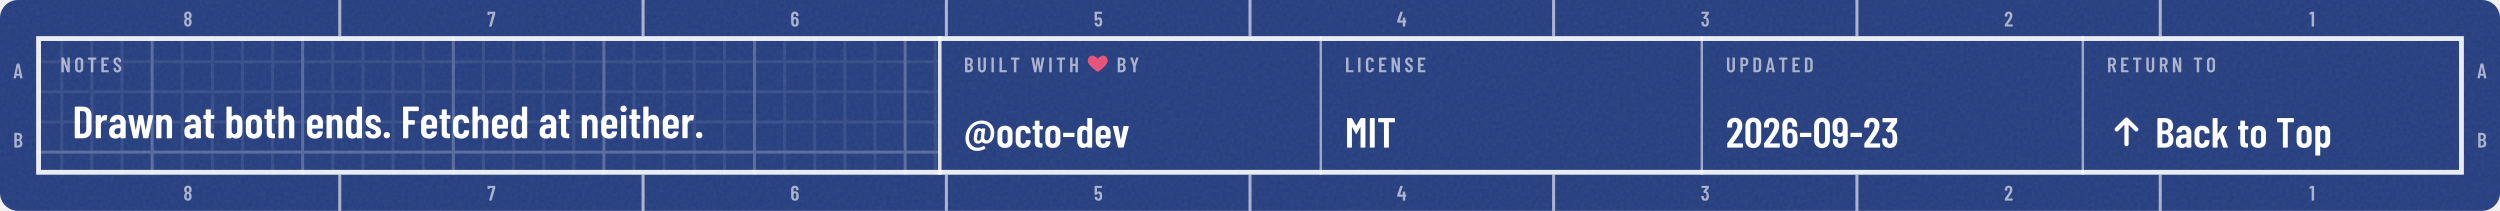
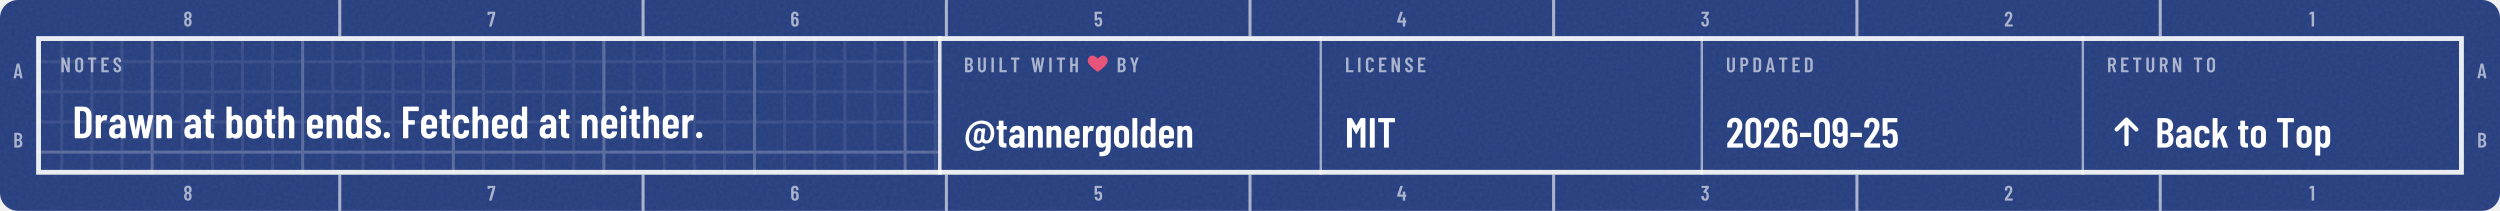
<svg xmlns="http://www.w3.org/2000/svg" width="830" height="70" viewBox="0 0 830 70" role="img" aria-labelledby="t d">
  <defs>
    <clipPath id="kc1">
      <rect x="0" y="0" width="830" height="70" rx="6" />
    </clipPath>
    <filter id="kn2" x="0" y="0" width="100%" height="100%">
      <feTurbulence type="fractalNoise" baseFrequency=".85" numOctaves="2" stitchTiles="stitch" />
      <feColorMatrix values="0 0 0 0 1 0 0 0 0 1 0 0 0 0 1 0 0 0 0.06 0" />
    </filter>
    <pattern id="kp3" width="10" height="10" patternUnits="userSpaceOnUse">
      <path d="M10 .5H.5V10" fill="none" stroke="#FFFFFF" stroke-opacity="0.075" />
    </pattern>
    <pattern id="kp4" width="50" height="50" patternUnits="userSpaceOnUse">
      <path d="M50 .5H.5V50" fill="none" stroke="#FFFFFF" stroke-opacity="0.16" />
    </pattern>
    <clipPath id="kc5">
      <path clip-rule="evenodd" d="M12 12h806v46h-806zM312 12h506v46h-506z" />
    </clipPath>
    <path id="m45" d="M27 263V339Q27 344 30 348Q34 351 39 351H286Q291 351 294 348Q298 344 298 339V263Q298 258 294 254Q291 251 286 251H39Q34 251 30 254Q27 258 27 263Z" />
    <path id="m46" d="M35 69Q35 100 55 120Q75 140 106 140Q137 140 156 120Q176 100 176 69Q176 38 156 18Q136 -2 106 -2Q75 -2 55 18Q35 38 35 69Z" />
    <path id="m48" d="M38 183V517Q38 604 89 658Q140 711 224 711Q309 711 360 658Q412 604 412 517V183Q412 96 360 42Q309 -11 224 -11Q140 -11 89 42Q38 96 38 183ZM296 176V524Q296 563 276 586Q257 610 224 610Q192 610 173 586Q154 563 154 524V176Q154 137 173 114Q192 90 224 90Q257 90 276 114Q296 137 296 176Z" />
    <path id="m49" d="M122 700H218Q223 700 226 696Q230 693 230 688V12Q230 7 226 4Q223 0 218 0H126Q121 0 118 4Q114 7 114 12V576Q114 578 112 580Q111 582 109 581L27 565H24Q13 565 13 576L10 643Q10 653 18 657L107 697Q114 700 122 700Z" />
    <path id="m50" d="M173 100H392Q397 100 400 96Q404 93 404 88V12Q404 7 400 4Q397 0 392 0H43Q38 0 34 4Q31 7 31 12V92Q31 101 36 107L75 160Q114 212 152 266Q189 320 215 363Q273 459 273 522Q273 562 256 585Q238 608 209 608Q180 608 163 586Q146 563 147 526V487Q147 482 144 478Q140 475 135 475H41Q36 475 32 478Q29 482 29 487V530Q33 610 84 659Q134 708 214 708Q293 708 342 656Q390 605 390 521Q390 471 373 422Q356 373 319 317Q294 277 260 229Q225 181 214 166Q184 126 170 106Q168 104 169 102Q170 100 173 100Z" />
    <path id="m51" d="M387 218Q387 169 380 134Q368 66 326 29Q283 -8 210 -8Q134 -8 86 32Q38 73 32 143Q30 165 28 207Q28 219 40 219H132Q144 219 144 207Q146 173 148 156Q153 125 169 108Q185 92 210 92Q234 92 250 108Q266 123 271 152Q276 182 276 230Q276 281 269 315Q263 341 248 355Q233 369 210 369Q195 369 183 360Q177 356 174 356Q172 356 166 360L119 408Q115 412 115 417Q115 421 118 425L243 595Q245 597 244 599Q242 601 239 601H49Q44 601 40 604Q37 608 37 613V688Q37 693 40 696Q44 700 49 700H373Q378 700 382 696Q385 693 385 688V609Q385 602 380 594L266 438Q262 432 268 431Q309 426 338 392Q368 358 378 307Q387 267 387 218Z" />
    <path id="m52" d="M443 275V194Q443 189 440 186Q436 182 431 182H401Q396 182 396 177V12Q396 7 392 4Q389 0 384 0H292Q287 0 284 4Q280 7 280 12V177Q280 182 275 182H29Q24 182 20 186Q17 189 17 194V259Q17 268 19 274L158 690Q161 700 171 700H271Q277 700 280 696Q283 693 281 686L153 293Q152 287 157 287H275Q280 287 280 292V412Q280 417 284 420Q287 424 292 424H384Q389 424 392 420Q396 417 396 412V292Q396 287 401 287H431Q436 287 440 284Q443 280 443 275Z" />
    <path id="m53" d="M400 216Q400 175 396 146Q391 72 344 32Q297 -8 219 -8Q145 -8 99 30Q53 68 43 144L40 172Q40 184 52 184H144Q156 184 157 172Q157 166 159 154Q171 92 219 92Q244 92 260 108Q275 124 280 153Q284 178 284 217Q284 254 278 281Q273 307 258 322Q242 336 219 336Q171 336 157 290Q154 279 144 279H51Q46 279 42 282Q39 286 39 291V688Q39 693 42 696Q46 700 51 700H377Q382 700 386 696Q389 693 389 688V612Q389 607 386 604Q382 600 377 600H160Q155 600 155 595V400Q155 397 157 396Q159 396 161 398Q178 416 202 426Q227 437 254 437Q314 437 350 398Q387 360 394 290Q400 259 400 216Z" />
    <path id="m54" d="M401 216Q401 193 399 151Q394 75 346 34Q299 -8 221 -8Q147 -8 101 30Q55 69 46 144Q40 171 40 207L39 532Q39 613 88 660Q138 708 219 708Q295 708 343 660Q391 612 391 532V507Q391 502 388 498Q384 495 379 495H287Q282 495 278 498Q275 502 275 507V526Q275 560 258 582Q242 605 219 605Q191 605 174 583Q156 561 156 526V423Q156 420 158 419Q160 418 162 420Q191 447 234 447Q303 447 346 403Q389 359 396 286Q401 253 401 216ZM284 224Q284 250 279 295Q267 353 220 353Q196 353 180 338Q165 322 160 292Q156 257 156 224Q156 195 159 157Q164 125 180 108Q195 91 220 91Q245 91 260 109Q276 127 281 160Q284 196 284 224Z" />
    <path id="m55" d="M90 13 255 594Q257 600 251 600H116Q111 600 111 595V559Q111 554 108 550Q104 547 99 547H28Q23 547 20 550Q16 554 16 559L17 688Q17 693 20 696Q24 700 29 700H368Q373 700 376 696Q380 693 380 688V607Q380 603 378 593L211 10Q208 0 197 0H100Q87 0 90 13Z" />
    <path id="m56" d="M325 364Q358 345 375 306Q396 259 396 200Q396 147 380 107Q360 53 318 22Q275 -8 216 -8Q158 -8 116 22Q73 52 53 106Q38 148 38 200Q38 259 56 301Q71 341 109 363Q113 366 109 369Q76 390 58 427Q38 470 38 523Q38 581 58 620Q78 664 120 688Q161 712 216 712Q270 712 312 688Q353 665 374 621Q396 579 396 523Q396 471 376 429Q358 392 325 371Q319 367 325 364ZM159 559Q152 541 152 513Q152 483 162 456Q169 435 183 423Q197 411 216 411Q237 411 252 424Q266 436 273 459Q281 483 281 513Q281 547 271 568Q264 589 250 600Q236 612 216 612Q198 612 184 602Q171 591 164 573ZM281 206Q281 244 272 271Q266 295 252 308Q237 322 216 322Q195 322 180 308Q166 294 160 268Q152 242 152 208Q152 177 158 151Q163 123 178 108Q194 92 216 92Q239 92 255 108Q271 124 276 153Q281 180 281 206Z" />
    <path id="m57" d="M384 168Q384 87 334 40Q285 -8 204 -8Q128 -8 80 40Q32 88 32 168V193Q32 198 36 202Q39 205 44 205H136Q141 205 144 202Q148 198 148 193V174Q148 140 164 118Q181 95 204 95Q232 95 250 117Q267 139 267 174V276Q267 279 265 280Q263 281 261 279Q232 253 189 253Q120 253 77 297Q34 341 27 414Q22 447 22 484Q22 518 25 549Q29 625 76 666Q124 708 203 708Q276 708 322 670Q368 631 378 556Q383 526 383 493ZM267 476Q267 506 264 543Q253 609 204 609Q179 609 163 591Q147 573 142 540Q140 516 140 476Q140 439 145 405Q150 377 166 362Q181 347 204 347Q228 347 244 362Q259 378 263 408Q267 443 267 476Z" />
    <path id="m64" d="M722 352Q722 327 719 301Q706 204 655 150Q604 95 529 95Q465 95 431 135Q427 138 424 134Q409 113 387 104Q365 94 343 94Q292 94 262 124Q233 154 233 201Q233 218 238 250L242 283Q244 307 250 347Q268 461 367 461Q380 461 394 456Q409 451 421 440Q428 435 428 442V444Q429 455 441 455H497Q509 455 508 442L484 258Q483 252 483 240Q483 206 499 188Q515 170 541 170Q577 170 602 206Q626 243 634 303Q637 326 637 346Q637 413 609 463Q581 513 530 540Q480 567 414 567Q342 567 279 530Q216 492 174 426Q132 359 122 275Q119 251 119 229Q119 156 149 104Q179 51 228 24Q277 -3 333 -3Q408 -3 468 39Q473 42 476 42Q482 42 485 36L511 -6Q513 -9 513 -14Q513 -19 508 -23Q472 -48 424 -63Q375 -78 319 -78Q239 -78 175 -42Q111 -5 74 62Q38 130 38 221Q38 253 42 280Q55 384 109 466Q163 549 246 595Q328 641 422 641Q510 641 578 605Q646 569 684 504Q722 438 722 352ZM400 212 403 233 404 243 414 326 416 343Q419 365 408 379Q398 393 379 393Q360 393 346 379Q332 365 329 343L326 322Q320 283 320 276L312 212Q311 188 321 174Q331 161 350 161Q369 161 382 175Q396 189 400 212Z" />
    <path id="m65" d="M325 11 306 116Q306 121 300 121H154Q148 121 148 116L129 11Q128 0 116 0H25Q11 0 14 13L162 689Q164 700 175 700H281Q292 700 294 689L442 13V9Q442 0 431 0H338Q326 0 325 11ZM171 212H282Q288 212 287 217L229 533Q228 536 226 536Q224 536 223 533L166 217Q165 212 171 212Z" />
    <path id="m66" d="M242 0H66Q61 0 58 4Q54 7 54 12V688Q54 693 58 696Q61 700 66 700H224Q319 700 373 652Q427 604 427 512Q427 409 354 365Q349 362 352 359Q391 334 413 292Q435 250 435 192Q435 100 382 50Q328 0 242 0ZM170 595V409Q170 404 175 404H226Q267 404 290 429Q313 454 313 500Q313 548 290 574Q267 600 226 600H175Q170 600 170 595ZM319 208Q319 260 296 290Q273 319 233 319H175Q170 319 170 314V106Q170 101 175 101H233Q273 101 296 129Q319 157 319 208Z" />
    <path id="m67" d="M42 180V521Q42 607 94 658Q145 708 230 708Q316 708 368 658Q420 607 420 521V509Q420 504 416 500Q413 496 408 496L315 492Q303 492 303 504V529Q303 564 283 586Q263 608 230 608Q198 608 178 586Q158 564 158 529V171Q158 136 178 114Q198 92 230 92Q263 92 283 114Q303 136 303 171V196Q303 201 306 204Q310 208 315 208L408 204Q413 204 416 200Q420 197 420 192V180Q420 95 368 44Q316 -8 230 -8Q145 -8 94 44Q42 95 42 180Z" />
    <path id="m68" d="M54 12V688Q54 693 58 696Q61 700 66 700H237Q323 700 374 648Q426 596 426 509V191Q426 104 374 52Q323 0 237 0H66Q61 0 58 4Q54 7 54 12ZM175 100 235 101Q268 101 288 128Q309 154 310 198V502Q310 547 290 574Q269 600 234 600H175Q170 600 170 595V105Q170 100 175 100Z" />
    <path id="m69" d="M391 600H175Q170 600 170 595V406Q170 401 175 401H303Q308 401 312 398Q315 394 315 389V312Q315 307 312 304Q308 300 303 300H175Q170 300 170 295V105Q170 100 175 100H391Q396 100 400 96Q403 93 403 88V12Q403 7 400 4Q396 0 391 0H66Q61 0 58 4Q54 7 54 12V688Q54 693 58 696Q61 700 66 700H391Q396 700 400 696Q403 693 403 688V612Q403 607 400 604Q396 600 391 600Z" />
    <path id="m70" d="M390 600H175Q170 600 170 595V406Q170 401 175 401H302Q307 401 310 398Q314 394 314 389V312Q314 307 310 304Q307 300 302 300H175Q170 300 170 295V12Q170 7 166 4Q163 0 158 0H66Q61 0 58 4Q54 7 54 12V688Q54 693 58 696Q61 700 66 700H390Q395 700 398 696Q402 693 402 688V612Q402 607 398 604Q395 600 390 600Z" />
    <path id="m72" d="M319 700H411Q416 700 420 696Q423 693 423 688V12Q423 7 420 4Q416 0 411 0H319Q314 0 310 4Q307 7 307 12V295Q307 300 302 300H175Q170 300 170 295V12Q170 7 166 4Q163 0 158 0H66Q61 0 58 4Q54 7 54 12V688Q54 693 58 696Q61 700 66 700H158Q163 700 166 696Q170 693 170 688V406Q170 401 175 401H302Q307 401 307 406V688Q307 693 310 696Q314 700 319 700Z" />
    <path id="m73" d="M54 12V688Q54 693 58 696Q61 700 66 700H158Q163 700 166 696Q170 693 170 688V12Q170 7 166 4Q163 0 158 0H66Q61 0 58 4Q54 7 54 12Z" />
    <path id="m76" d="M54 12V688Q54 693 58 696Q61 700 66 700H158Q163 700 166 696Q170 693 170 688V105Q170 100 175 100H391Q396 100 400 96Q403 93 403 88V12Q403 7 400 4Q396 0 391 0H66Q61 0 58 4Q54 7 54 12Z" />
    <path id="m77" d="M383 700H475Q480 700 484 696Q487 693 487 688V12Q487 7 484 4Q480 0 475 0H383Q378 0 374 4Q371 7 371 12V484Q371 488 369 488Q367 488 365 485L278 327Q273 319 269 319Q265 319 260 327L173 485Q171 488 169 488Q167 488 167 484V12Q167 7 164 4Q160 0 155 0H63Q58 0 54 4Q51 7 51 12V688Q51 693 54 696Q58 700 63 700H155Q165 700 170 692L267 521Q270 517 273 521L368 692Q373 700 383 700Z" />
    <path id="m78" d="M350 700H441Q446 700 450 696Q453 693 453 688V12Q453 7 450 4Q446 0 441 0H336Q326 0 323 10L174 434Q173 437 170 436Q168 436 168 433L169 12Q169 7 166 4Q162 0 157 0H66Q61 0 58 4Q54 7 54 12V688Q54 693 58 696Q61 700 66 700H169Q179 700 182 690L332 269Q333 266 336 266Q338 267 338 270V688Q338 693 342 696Q345 700 350 700Z" />
    <path id="m79" d="M42 182V518Q42 604 94 656Q147 708 233 708Q319 708 372 656Q425 604 425 518V182Q425 96 372 44Q319 -8 233 -8Q147 -8 94 44Q42 96 42 182ZM309 177V523Q309 561 288 584Q267 608 233 608Q199 608 178 584Q158 561 158 523V177Q158 139 178 116Q199 92 233 92Q267 92 288 116Q309 139 309 177Z" />
    <path id="m80" d="M432 495Q432 405 384 350Q337 295 259 295H174Q169 295 169 290V12Q169 7 166 4Q162 0 157 0H65Q60 0 56 4Q53 7 53 12V689Q53 694 56 698Q60 701 65 701H253Q306 701 346 675Q387 649 410 602Q432 555 432 495ZM316 492Q316 542 294 572Q271 601 234 601H174Q169 601 169 596V391Q169 386 174 386H234Q271 386 294 414Q316 443 316 492Z" />
    <path id="m82" d="M318 10 233 297Q231 301 228 301H175Q170 301 170 296V12Q170 7 166 4Q163 0 158 0H66Q61 0 58 4Q54 7 54 12V688Q54 693 58 696Q61 700 66 700H254Q307 700 348 674Q388 649 410 602Q433 556 433 496Q433 434 409 389Q385 344 342 321Q338 320 339 315L437 14Q438 12 438 9Q438 0 427 0H331Q321 0 318 10ZM170 595V396Q170 391 175 391H236Q272 391 294 419Q317 447 317 495Q317 543 294 572Q272 600 236 600H175Q170 600 170 595Z" />
    <path id="m83" d="M34 173V199Q34 204 38 208Q41 211 46 211H137Q142 211 146 208Q149 204 149 199V179Q149 140 168 116Q188 92 219 92Q250 92 270 114Q290 137 290 174Q290 200 279 219Q268 238 248 255Q228 272 184 304Q134 340 104 368Q73 396 52 436Q32 475 32 527Q32 610 82 659Q132 708 214 708Q297 708 348 656Q399 605 399 520V496Q399 491 396 488Q392 484 387 484H297Q292 484 288 488Q285 491 285 496V522Q285 561 266 584Q246 608 214 608Q184 608 165 586Q146 565 146 527Q146 491 166 466Q187 441 247 397Q308 352 339 324Q370 295 387 261Q404 227 404 180Q404 95 353 44Q302 -8 219 -8Q136 -8 85 42Q34 92 34 173Z" />
    <path id="m84" d="M425 688V612Q425 607 422 604Q418 600 413 600H286Q281 600 281 595V12Q281 7 278 4Q274 0 269 0H177Q172 0 168 4Q165 7 165 12V595Q165 600 160 600H40Q35 600 32 604Q28 607 28 612V688Q28 693 32 696Q35 700 40 700H413Q418 700 422 696Q425 693 425 688Z" />
    <path id="m85" d="M50 194V688Q50 693 54 696Q57 700 62 700H154Q159 700 162 696Q166 693 166 688V182Q166 142 186 117Q206 92 239 92Q272 92 292 117Q312 142 312 182V688Q312 693 316 696Q319 700 324 700H416Q421 700 424 696Q428 693 428 688V194Q428 103 376 48Q324 -8 239 -8Q153 -8 102 48Q50 103 50 194Z" />
    <path id="m87" d="M157 11 24 687 23 691Q23 700 34 700H130Q142 700 143 689L213 272Q214 269 216 269Q218 269 219 272L282 689Q283 700 295 700H375Q387 700 388 689L456 272Q457 269 459 269Q461 269 462 272L525 689Q526 700 538 700H631Q644 700 642 687L515 11Q514 0 502 0H417Q405 0 404 11L337 436Q336 440 334 440Q332 440 331 436L269 11Q268 0 256 0H170Q158 0 157 11Z" />
    <path id="m89" d="M170 13V286L169 292L30 686Q29 688 29 691Q29 700 40 700H136Q147 700 150 690L225 433Q226 430 228 430Q230 430 231 433L306 690Q309 700 320 700H416Q422 700 425 696Q428 693 426 686L287 292L286 286V13Q286 8 282 4Q279 1 274 1H182Q177 1 174 4Q170 8 170 13Z" />
    <path id="m97" d="M397 352V12Q397 7 394 4Q390 0 385 0H293Q288 0 284 4Q281 7 281 12V31Q281 34 279 35Q277 36 275 33Q240 -8 173 -8Q116 -8 72 24Q29 57 29 143Q29 233 82 271Q134 309 224 309H276Q281 309 281 314V340Q281 376 263 398Q245 419 218 419Q197 419 183 406Q169 392 166 369Q165 357 153 357H56Q44 357 45 369Q50 437 98 478Q147 519 220 519Q299 519 348 473Q397 427 397 352ZM281 160V217Q281 222 276 222H224Q190 222 169 204Q148 185 148 150Q148 119 164 104Q180 88 205 88Q235 88 258 107Q281 126 281 160Z" />
    <path id="m98" d="M399 357V154Q399 80 362 36Q325 -8 258 -8Q204 -8 168 27Q166 29 164 28Q162 27 162 24V12Q162 7 158 4Q155 0 150 0H58Q53 0 50 4Q46 7 46 12V688Q46 693 50 696Q53 700 58 700H150Q155 700 158 696Q162 693 162 688V486Q162 483 164 482Q167 482 170 486Q189 503 212 511Q236 519 258 519Q324 519 362 476Q399 433 399 357ZM222 419Q198 419 182 404Q166 388 162 362V149Q166 123 182 108Q198 92 222 92Q250 92 267 112Q284 131 284 163V348Q284 380 267 400Q250 419 222 419Z" />
    <path id="m99" d="M38 155V357Q38 430 86 474Q133 519 215 519Q297 519 345 476Q393 432 393 365V351Q393 346 390 342Q386 339 381 339L289 335Q277 335 277 347V357Q277 382 260 400Q242 419 215 419Q188 419 171 399Q154 379 154 348V163Q154 132 171 112Q188 92 215 92Q242 92 260 110Q277 129 277 155V165Q277 170 280 174Q284 177 289 177L381 176Q386 176 390 172Q393 169 393 164V146Q393 77 345 34Q297 -8 215 -8Q133 -8 86 36Q38 80 38 155Z" />
    <path id="m100" d="M287 700H379Q384 700 388 696Q391 693 391 688V12Q391 7 388 4Q384 0 379 0H287Q282 0 278 4Q275 7 275 12V24Q275 27 273 28Q271 29 269 27Q233 -8 179 -8Q112 -8 75 36Q38 80 38 154V357Q38 433 76 476Q113 519 179 519Q202 519 226 510Q250 502 269 483Q271 481 273 482Q275 483 275 486V688Q275 693 278 696Q282 700 287 700ZM275 149V362Q271 388 255 404Q239 419 215 419Q187 419 170 400Q153 380 153 348V163Q153 131 170 112Q187 92 215 92Q239 92 255 108Q271 123 275 149Z" />
    <path id="m101" d="M380 213H159Q154 213 154 208V163Q154 132 171 112Q188 92 215 92Q238 92 254 106Q271 121 276 144Q279 154 289 154L378 150Q383 150 386 146Q390 143 389 137Q382 67 338 30Q294 -8 215 -8Q133 -8 86 36Q38 79 38 154V357Q38 430 86 474Q133 519 215 519Q297 519 344 474Q392 430 392 357V225Q392 220 388 216Q385 213 380 213ZM154 348V303Q154 298 159 298H272Q277 298 277 303V348Q277 380 260 400Q243 419 215 419Q188 419 171 399Q154 379 154 348Z" />
+     <path id="m103" d="M287 511H379Q384 511 388 508Q391 504 391 499V19Q391 -89 342 -148Q293 -206 167 -206Q145 -206 134 -205Q122 -204 122 -192V-115Q122 -102 135 -104Q192 -105 222 -90Q253 -75 264 -46Q275 -17 275 30V41Q275 44 273 44Q271 45 269 42Q236 -1 175 -1Q108 -1 73 42Q38 86 38 161V357Q38 434 74 476Q109 519 175 519Q236 519 269 476Q271 473 273 474Q275 474 275 477V499Q275 504 278 508Q282 511 287 511ZM275 169V348Q275 380 258 400Q242 419 215 419Q188 419 171 399Q154 379 154 348V169Q154 138 171 118Q188 99 215 99Q242 99 258 118Q275 138 275 169Z" />
    <path id="m104" d="M397 352V12Q397 7 394 4Q390 0 385 0H293Q288 0 284 4Q281 7 281 12V343Q281 379 266 399Q251 419 223 419Q194 419 178 398Q162 377 162 340V12Q162 7 158 4Q155 0 150 0H58Q53 0 50 4Q46 7 46 12V688Q46 693 50 696Q53 700 58 700H150Q155 700 158 696Q162 693 162 688V479Q162 476 164 476Q167 475 170 479Q204 519 265 519Q330 519 364 476Q397 432 397 352Z" />
    <path id="m105" d="M36 652Q36 683 56 703Q76 723 107 723Q138 723 158 703Q177 683 177 652Q177 621 157 601Q137 581 107 581Q76 581 56 601Q36 621 36 652ZM50 12V499Q50 504 54 508Q57 511 62 511H154Q159 511 162 508Q166 504 166 499V12Q166 7 162 4Q159 0 154 0H62Q57 0 54 4Q50 7 50 12Z" />
    <path id="m107" d="M46 12V688Q46 693 50 696Q53 700 58 700H150Q155 700 158 696Q162 693 162 688V332Q162 328 164 328Q166 328 168 331L277 503Q281 511 291 511H387Q394 511 396 506Q398 502 394 496L290 339Q288 335 289 332L409 14Q410 12 410 9Q410 0 399 0H304Q294 0 291 10L217 236Q216 239 214 240Q212 240 211 237L164 167Q162 163 162 161V12Q162 7 158 4Q155 0 150 0H58Q53 0 50 4Q46 7 46 12Z" />
+     <path id="m108" d="M42 12V688Q42 693 46 696Q49 700 54 700H146Q151 700 154 696Q158 693 158 688V12Q158 7 154 4Q151 0 146 0H54Q49 0 46 4Q42 7 42 12Z" />
    <path id="m110" d="M397 352V12Q397 7 394 4Q390 0 385 0H293Q288 0 284 4Q281 7 281 12V343Q281 379 266 399Q251 419 223 419Q194 419 178 398Q162 377 162 340V12Q162 7 158 4Q155 0 150 0H58Q53 0 50 4Q46 7 46 12V499Q46 504 50 508Q53 511 58 511H150Q155 511 158 508Q162 504 162 499V479Q162 476 164 476Q167 475 170 479Q204 519 265 519Q330 519 364 476Q397 432 397 352Z" />
    <path id="m111" d="M38 155V356Q38 430 86 474Q134 519 216 519Q299 519 347 474Q395 430 395 356V155Q395 80 348 36Q300 -8 216 -8Q133 -8 86 36Q38 80 38 155ZM279 164V348Q279 379 262 399Q244 419 216 419Q188 419 171 400Q154 380 154 348V164Q154 132 171 112Q188 93 216 93Q244 93 262 112Q279 132 279 164Z" />
    <path id="m112" d="M403 357V155Q403 78 366 35Q329 -8 262 -8Q239 -8 215 0Q191 9 172 28Q170 30 168 29Q166 28 166 25V-177Q166 -182 162 -186Q159 -189 154 -189H62Q57 -189 54 -186Q50 -182 50 -177V499Q50 504 54 508Q57 511 62 511H154Q159 511 162 508Q166 504 166 499V487Q166 484 168 484Q171 483 174 487Q209 519 262 519Q329 519 366 476Q403 432 403 357ZM226 420Q199 420 182 400Q166 380 166 348V163Q166 131 182 112Q199 92 226 92Q254 92 271 112Q288 131 288 163V348Q288 380 271 400Q254 420 226 420Z" />
    <path id="m114" d="M297 507Q305 502 303 492L287 399Q286 387 273 392Q259 396 247 396Q235 396 225 393Q197 389 180 362Q162 334 162 296V13Q162 8 158 4Q155 1 150 1H58Q53 1 50 4Q46 8 46 13V499Q46 504 50 508Q53 511 58 511H150Q155 511 158 508Q162 504 162 499V453Q162 449 164 448Q166 448 167 452Q194 517 255 517Q282 517 297 507Z" />
    <path id="m115" d="M30 135V142Q30 147 34 150Q37 154 42 154H128Q133 154 136 150Q140 147 140 142V137Q140 113 158 97Q177 81 204 81Q230 81 245 96Q260 111 260 134Q260 154 247 168Q234 181 219 188Q204 195 165 211Q108 233 72 267Q35 301 35 368Q35 438 80 478Q124 517 200 517Q278 517 324 476Q369 434 369 364Q369 359 366 356Q362 352 357 352H273Q268 352 264 356Q261 359 261 364V370Q261 394 244 410Q228 426 203 426Q177 426 162 410Q146 393 146 370Q146 351 158 338Q170 325 185 318Q200 310 235 295Q277 278 306 262Q334 245 356 214Q377 184 377 139Q377 72 330 33Q283 -6 203 -6Q124 -6 77 32Q30 70 30 135Z" />
    <path id="m116" d="M248 429H186Q181 429 181 424V162Q181 127 194 114Q207 100 233 101H240Q245 101 248 98Q252 94 252 89V12Q252 7 248 4Q245 0 240 0H206Q138 0 104 25Q69 50 69 119V424Q69 429 64 429H29Q24 429 20 432Q17 436 17 441V499Q17 504 20 508Q24 511 29 511H64Q69 511 69 516V626Q69 631 72 634Q76 638 81 638H169Q174 638 178 634Q181 631 181 626V516Q181 511 186 511H248Q253 511 256 508Q260 504 260 499V441Q260 436 256 432Q253 429 248 429Z" />
-     <path id="m118" d="M141 10 19 499V503Q19 512 30 512H132Q144 512 145 501L205 190Q206 187 208 187Q210 187 211 190L270 501Q271 512 283 512L385 510Q399 510 396 497L275 10Q272 0 261 0H155Q144 0 141 10Z" />
    <path id="m119" d="M126 11 19 499V503Q19 512 30 512H118Q130 512 131 501L183 190Q184 187 186 187Q188 187 189 190L244 501Q245 512 257 512H335Q347 512 348 501L404 189Q405 186 407 186Q409 186 410 189L463 501Q464 512 476 512L563 510Q576 510 573 497L466 11Q464 0 453 0H363Q351 0 350 11L297 303Q296 306 294 306Q292 306 291 303L239 11Q238 0 226 0H139Q128 0 126 11Z" />
  </defs>
  <rect y="0" width="830" height="70" rx="6" fill="#253D7E" />
  <rect y="0" width="830" height="70" clip-path="url(#kc1)" filter="url(#kn2)" />
  <g clip-path="url(#kc5)">
    <rect y="0" width="830" height="70" fill="url(#kp3)" />
    <rect y="0" width="830" height="70" fill="url(#kp4)" />
  </g>
  <rect x="12.8" y="12.8" width="804.4" height="44.4" fill="none" stroke="#FFFFFF" stroke-opacity="0.9" stroke-width="1.6" />
  <path d="M112.8 0V12M112.8 58V70M213.5 0V12M213.5 58V70M314.2 0V12M314.2 58V70M415 0V12M415 58V70M515.8 0V12M515.8 58V70M616.5 0V12M616.5 58V70M717.2 0V12M717.2 58V70" stroke="#FFFFFF" stroke-opacity="0.6" />
  <g transform="scale(0.007 -0.007)" fill="#FFFFFF" fill-opacity="0.6">
    <use href="#m56" x="8694" y="-1257" />
    <use href="#m56" x="8694" y="-9514" />
    <use href="#m55" x="23108" y="-1257" />
    <use href="#m55" x="23108" y="-9514" />
    <use href="#m54" x="37482" y="-1257" />
    <use href="#m54" x="37482" y="-9514" />
    <use href="#m53" x="51875" y="-1257" />
    <use href="#m53" x="51875" y="-9514" />
    <use href="#m52" x="66253" y="-1257" />
    <use href="#m52" x="66253" y="-9514" />
    <use href="#m51" x="80662" y="-1257" />
    <use href="#m51" x="80662" y="-9514" />
    <use href="#m50" x="95055" y="-1257" />
    <use href="#m50" x="95055" y="-9514" />
    <use href="#m49" x="109524" y="-1257" />
    <use href="#m49" x="109524" y="-9514" />
    <use href="#m65" x="629" y="-3714" />
    <use href="#m65" x="117486" y="-3714" />
    <use href="#m66" x="626" y="-7000" />
    <use href="#m66" x="117483" y="-7000" />
  </g>
  <g transform="translate(20 24) scale(0.007 -0.007)" fill="#FFFFFF" fill-opacity="0.6">
    <use href="#m78" x="0" />
    <use href="#m79" x="664" />
    <use href="#m84" x="1288" />
    <use href="#m69" x="1897" />
    <use href="#m83" x="2490" />
  </g>
  <g transform="translate(24 45.9) scale(0.015 -0.015)" fill="#FFFFFF">
    <use href="#m68" x="0" />
    <use href="#m114" x="472" />
    <use href="#m97" x="785" />
    <use href="#m119" x="1219" />
    <use href="#m110" x="1811" />
    <use href="#m97" x="2450" />
    <use href="#m116" x="2884" />
    <use href="#m98" x="3366" />
    <use href="#m111" x="3803" />
    <use href="#m116" x="4235" />
    <use href="#m104" x="4517" />
    <use href="#m101" x="5156" />
    <use href="#m110" x="5582" />
    <use href="#m100" x="6021" />
    <use href="#m115" x="6458" />
    <use href="#m46" x="6856" />
    <use href="#m70" x="7267" />
    <use href="#m101" x="7682" />
    <use href="#m116" x="8108" />
    <use href="#m99" x="8390" />
    <use href="#m104" x="8812" />
    <use href="#m101" x="9251" />
    <use href="#m100" x="9677" />
    <use href="#m97" x="10314" />
    <use href="#m116" x="10748" />
    <use href="#m110" x="11230" />
    <use href="#m101" x="11669" />
    <use href="#m105" x="12095" />
    <use href="#m116" x="12310" />
    <use href="#m104" x="12592" />
    <use href="#m101" x="13031" />
    <use href="#m114" x="13457" />
    <use href="#m46" x="13770" />
  </g>
  <path d="M312 12V58" stroke="#FFFFFF" stroke-opacity="0.85" stroke-width="1.2" />
  <g transform="translate(320 24) scale(0.007 -0.007)" fill="#FFFFFF" fill-opacity="0.6">
    <use href="#m66" x="0" />
    <use href="#m85" x="619" />
    <use href="#m73" x="1254" />
    <use href="#m76" x="1635" />
    <use href="#m84" x="2208" />
    <use href="#m87" x="3174" />
    <use href="#m73" x="3996" />
    <use href="#m84" x="4377" />
    <use href="#m72" x="4986" />
  </g>
  <g transform="translate(360.7 17.4) scale(0.3125)" fill="#E7557C" stroke="#E7557C" stroke-width="1.2" stroke-linejoin="round">
    <path d="M12 20s-7-4.5-9.5-9C1 8 3 4 6.5 4 9 4 12 7.5 12 7.5S15 4 17.5 4C21 4 23 8 21.5 11c-2.5 4.5-9.5 9-9.5 9z" />
  </g>
  <g transform="translate(370.7 24) scale(0.007 -0.007)" fill="#FFFFFF" fill-opacity="0.6">
    <use href="#m66" x="0" />
    <use href="#m89" x="619" />
  </g>
  <g transform="translate(320 49) scale(0.014 -0.014)" fill="#FFFFFF">
    <use href="#m64" x="0" />
-     <use href="#m111" x="759" />
-     <use href="#m99" x="1191" />
-     <use href="#m116" x="1613" />
-     <use href="#m111" x="1895" />
-     <use href="#m45" x="2327" />
-     <use href="#m100" x="2652" />
-     <use href="#m101" x="3089" />
-     <use href="#m118" x="3515" />
+     <use href="#m116" x="759" />
+     <use href="#m97" x="1041" />
+     <use href="#m110" x="1475" />
+     <use href="#m110" x="1914" />
+     <use href="#m101" x="2353" />
+     <use href="#m114" x="2779" />
+     <use href="#m103" x="3092" />
+     <use href="#m111" x="3523" />
+     <use href="#m108" x="3955" />
+     <use href="#m100" x="4154" />
+     <use href="#m101" x="4591" />
+     <use href="#m110" x="5017" />
  </g>
  <path d="M438.5 12V58" stroke="#FFFFFF" stroke-opacity="0.55" stroke-width=".8" />
  <g transform="translate(446.5 24) scale(0.007 -0.007)" fill="#FFFFFF" fill-opacity="0.6">
    <use href="#m76" x="0" />
    <use href="#m73" x="572" />
    <use href="#m67" x="953" />
    <use href="#m69" x="1567" />
    <use href="#m78" x="2160" />
    <use href="#m83" x="2824" />
    <use href="#m69" x="3415" />
  </g>
  <g transform="translate(446.5 49) scale(0.014 -0.014)" fill="#FFFFFF">
    <use href="#m77" x="0" />
    <use href="#m73" x="538" />
    <use href="#m84" x="762" />
  </g>
  <path d="M565 12V58" stroke="#FFFFFF" stroke-opacity="0.55" stroke-width=".8" />
  <g transform="translate(573 24) scale(0.007 -0.007)" fill="#FFFFFF" fill-opacity="0.6">
    <use href="#m85" x="0" />
    <use href="#m80" x="635" />
    <use href="#m68" x="1249" />
    <use href="#m65" x="1878" />
    <use href="#m84" x="2492" />
    <use href="#m69" x="3101" />
    <use href="#m68" x="3693" />
  </g>
  <g transform="translate(573 49) scale(0.014 -0.014)" fill="#FFFFFF">
    <use href="#m50" x="0" />
    <use href="#m48" x="425" />
    <use href="#m50" x="875" />
    <use href="#m54" x="1300" />
    <use href="#m45" x="1729" />
    <use href="#m48" x="2054" />
    <use href="#m57" x="2504" />
    <use href="#m45" x="2927" />
    <use href="#m50" x="3252" />
-     <use href="#m51" x="3677" />
+     <use href="#m53" x="3677" />
  </g>
  <path d="M691.5 12V58" stroke="#FFFFFF" stroke-opacity="0.55" stroke-width=".8" />
  <g transform="translate(699.5 24) scale(0.007 -0.007)" fill="#FFFFFF" fill-opacity="0.6">
    <use href="#m82" x="0" />
    <use href="#m69" x="618" />
    <use href="#m84" x="1210" />
    <use href="#m85" x="1819" />
    <use href="#m82" x="2455" />
    <use href="#m78" x="3073" />
    <use href="#m84" x="4094" />
    <use href="#m79" x="4703" />
  </g>
  <g transform="rotate(-90 706 43.5)">
    <g transform="translate(699.5 37) scale(0.5417)" fill="none" stroke="#FFFFFF" stroke-width="2.6" stroke-linecap="round" stroke-linejoin="round">
      <path d="M4 12h15M13 6l6 6-6 6" />
    </g>
  </g>
  <g transform="translate(715.5 49) scale(0.014 -0.014)" fill="#FFFFFF">
    <use href="#m66" x="0" />
    <use href="#m97" x="462" />
    <use href="#m99" x="896" />
    <use href="#m107" x="1318" />
    <use href="#m116" x="1951" />
    <use href="#m111" x="2233" />
    <use href="#m84" x="2865" />
    <use href="#m111" x="3317" />
    <use href="#m112" x="3749" />
  </g>
</svg>
